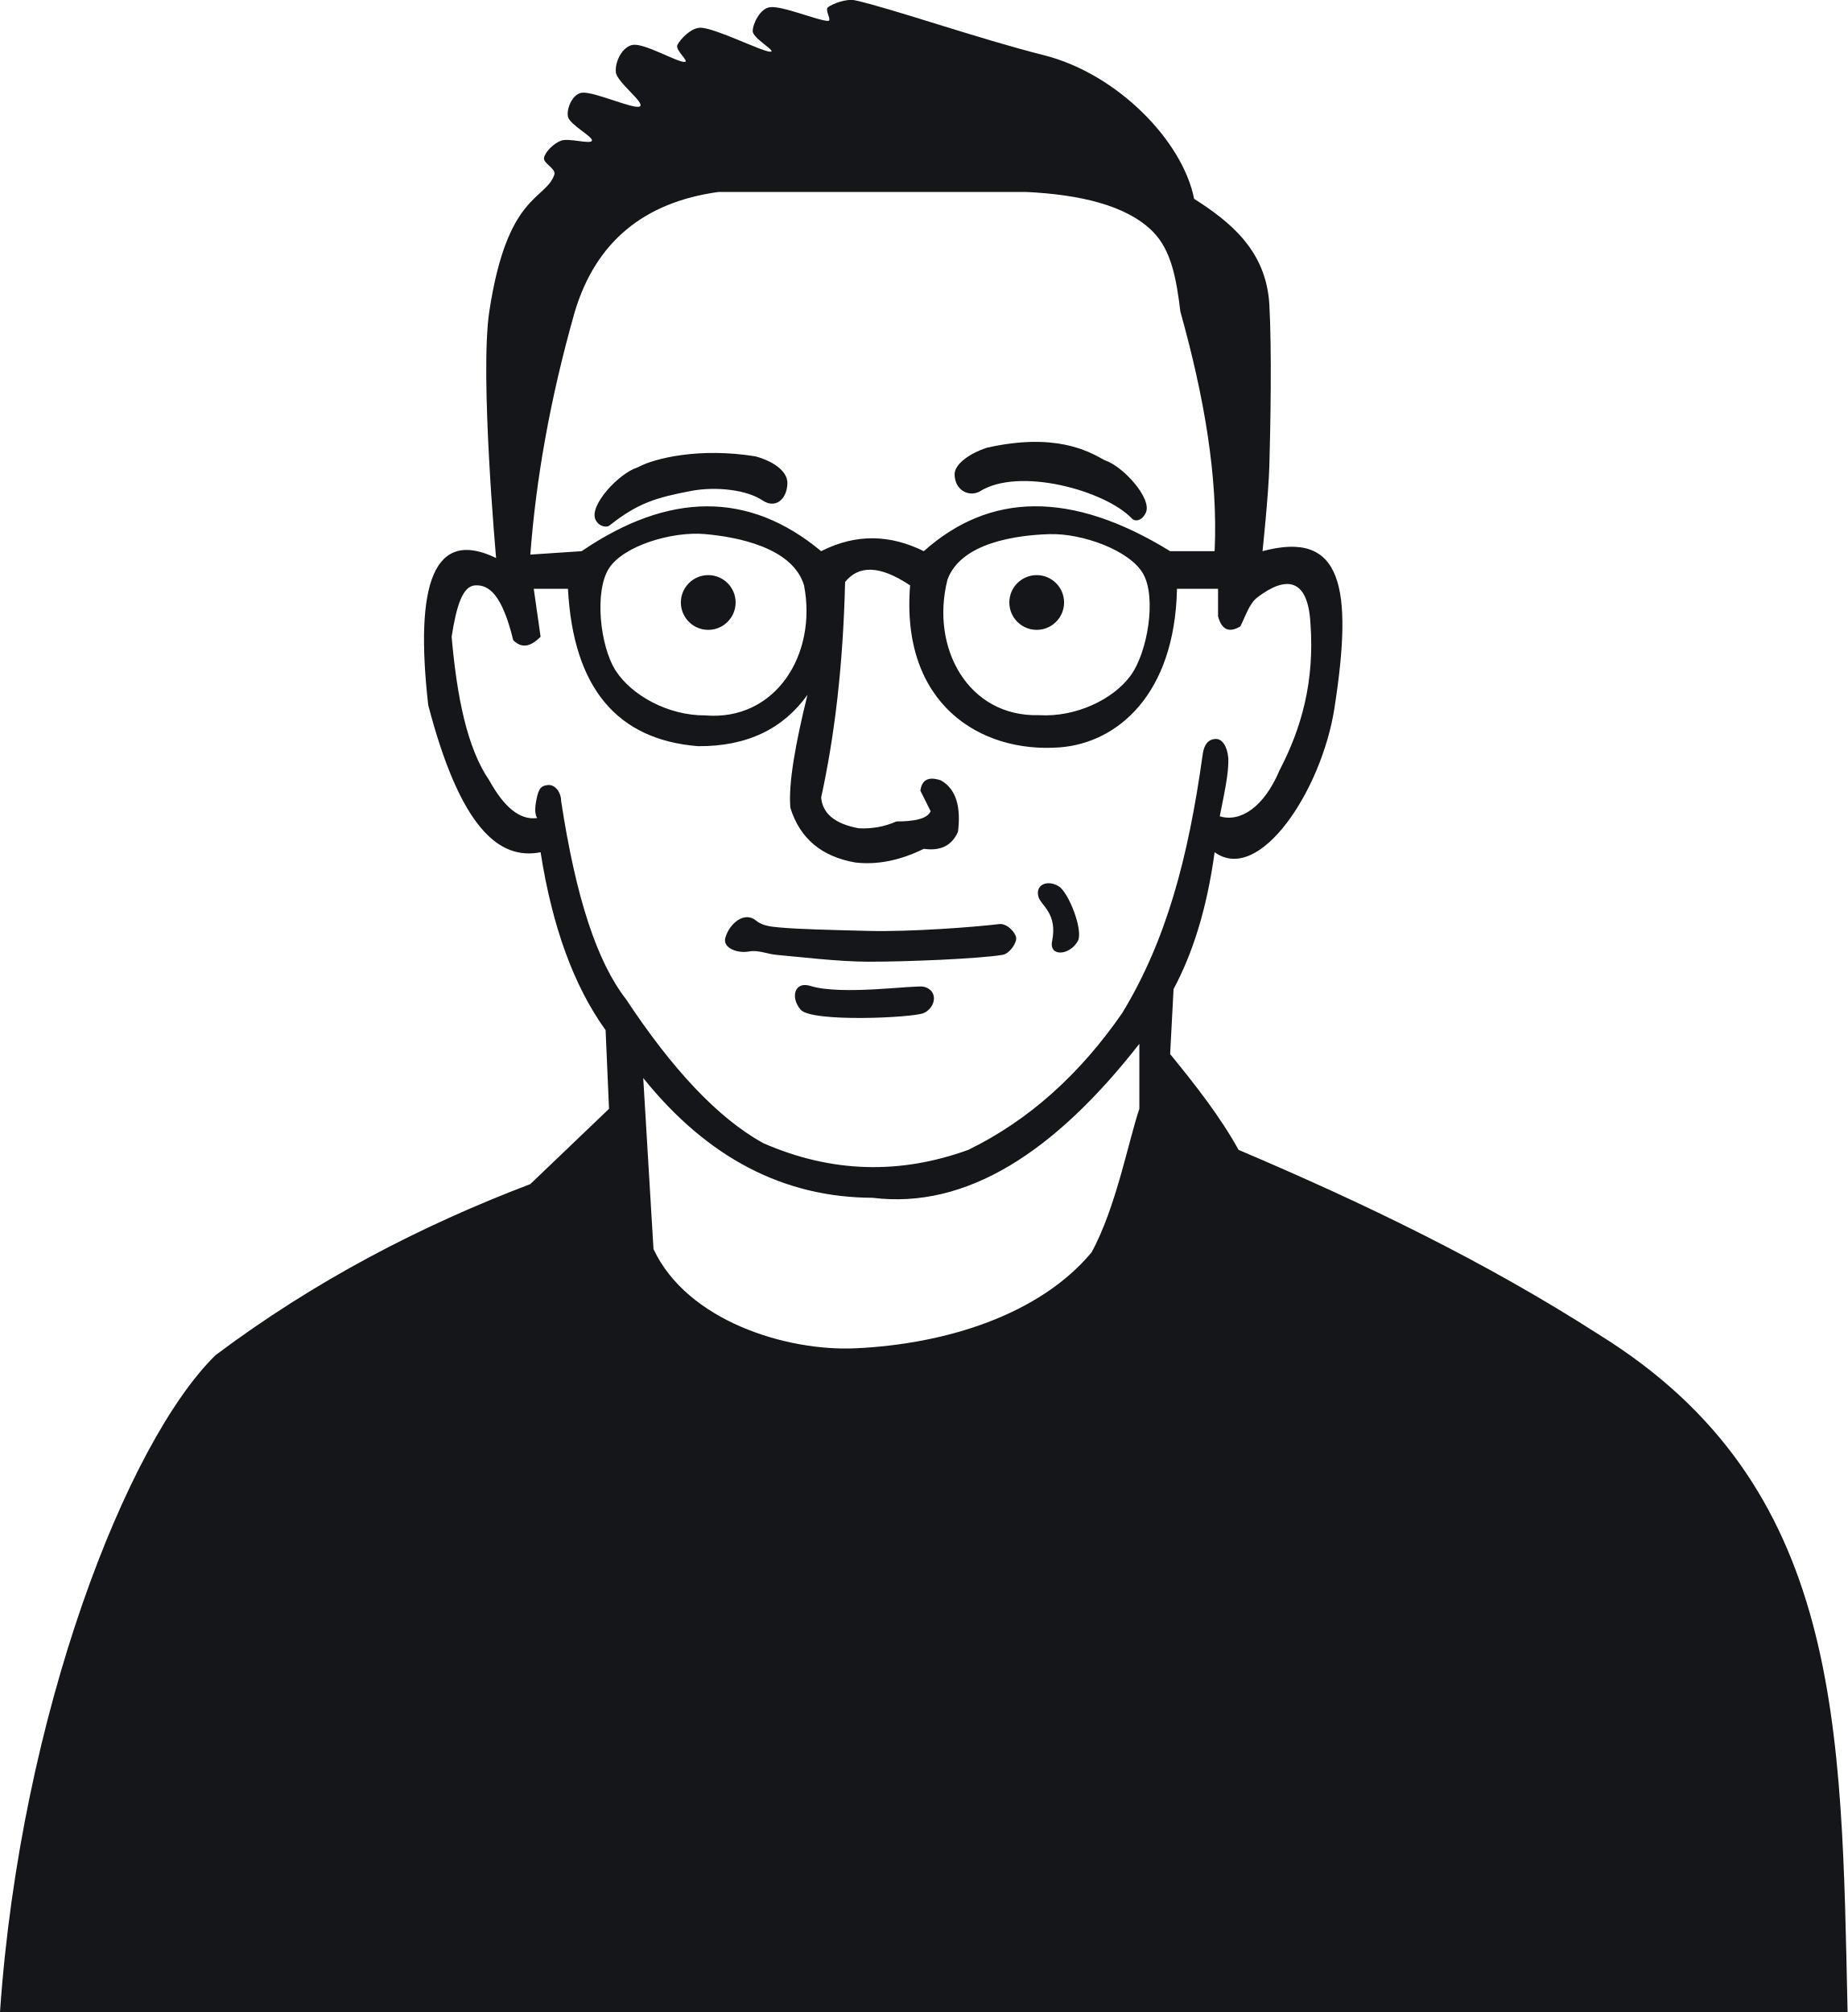
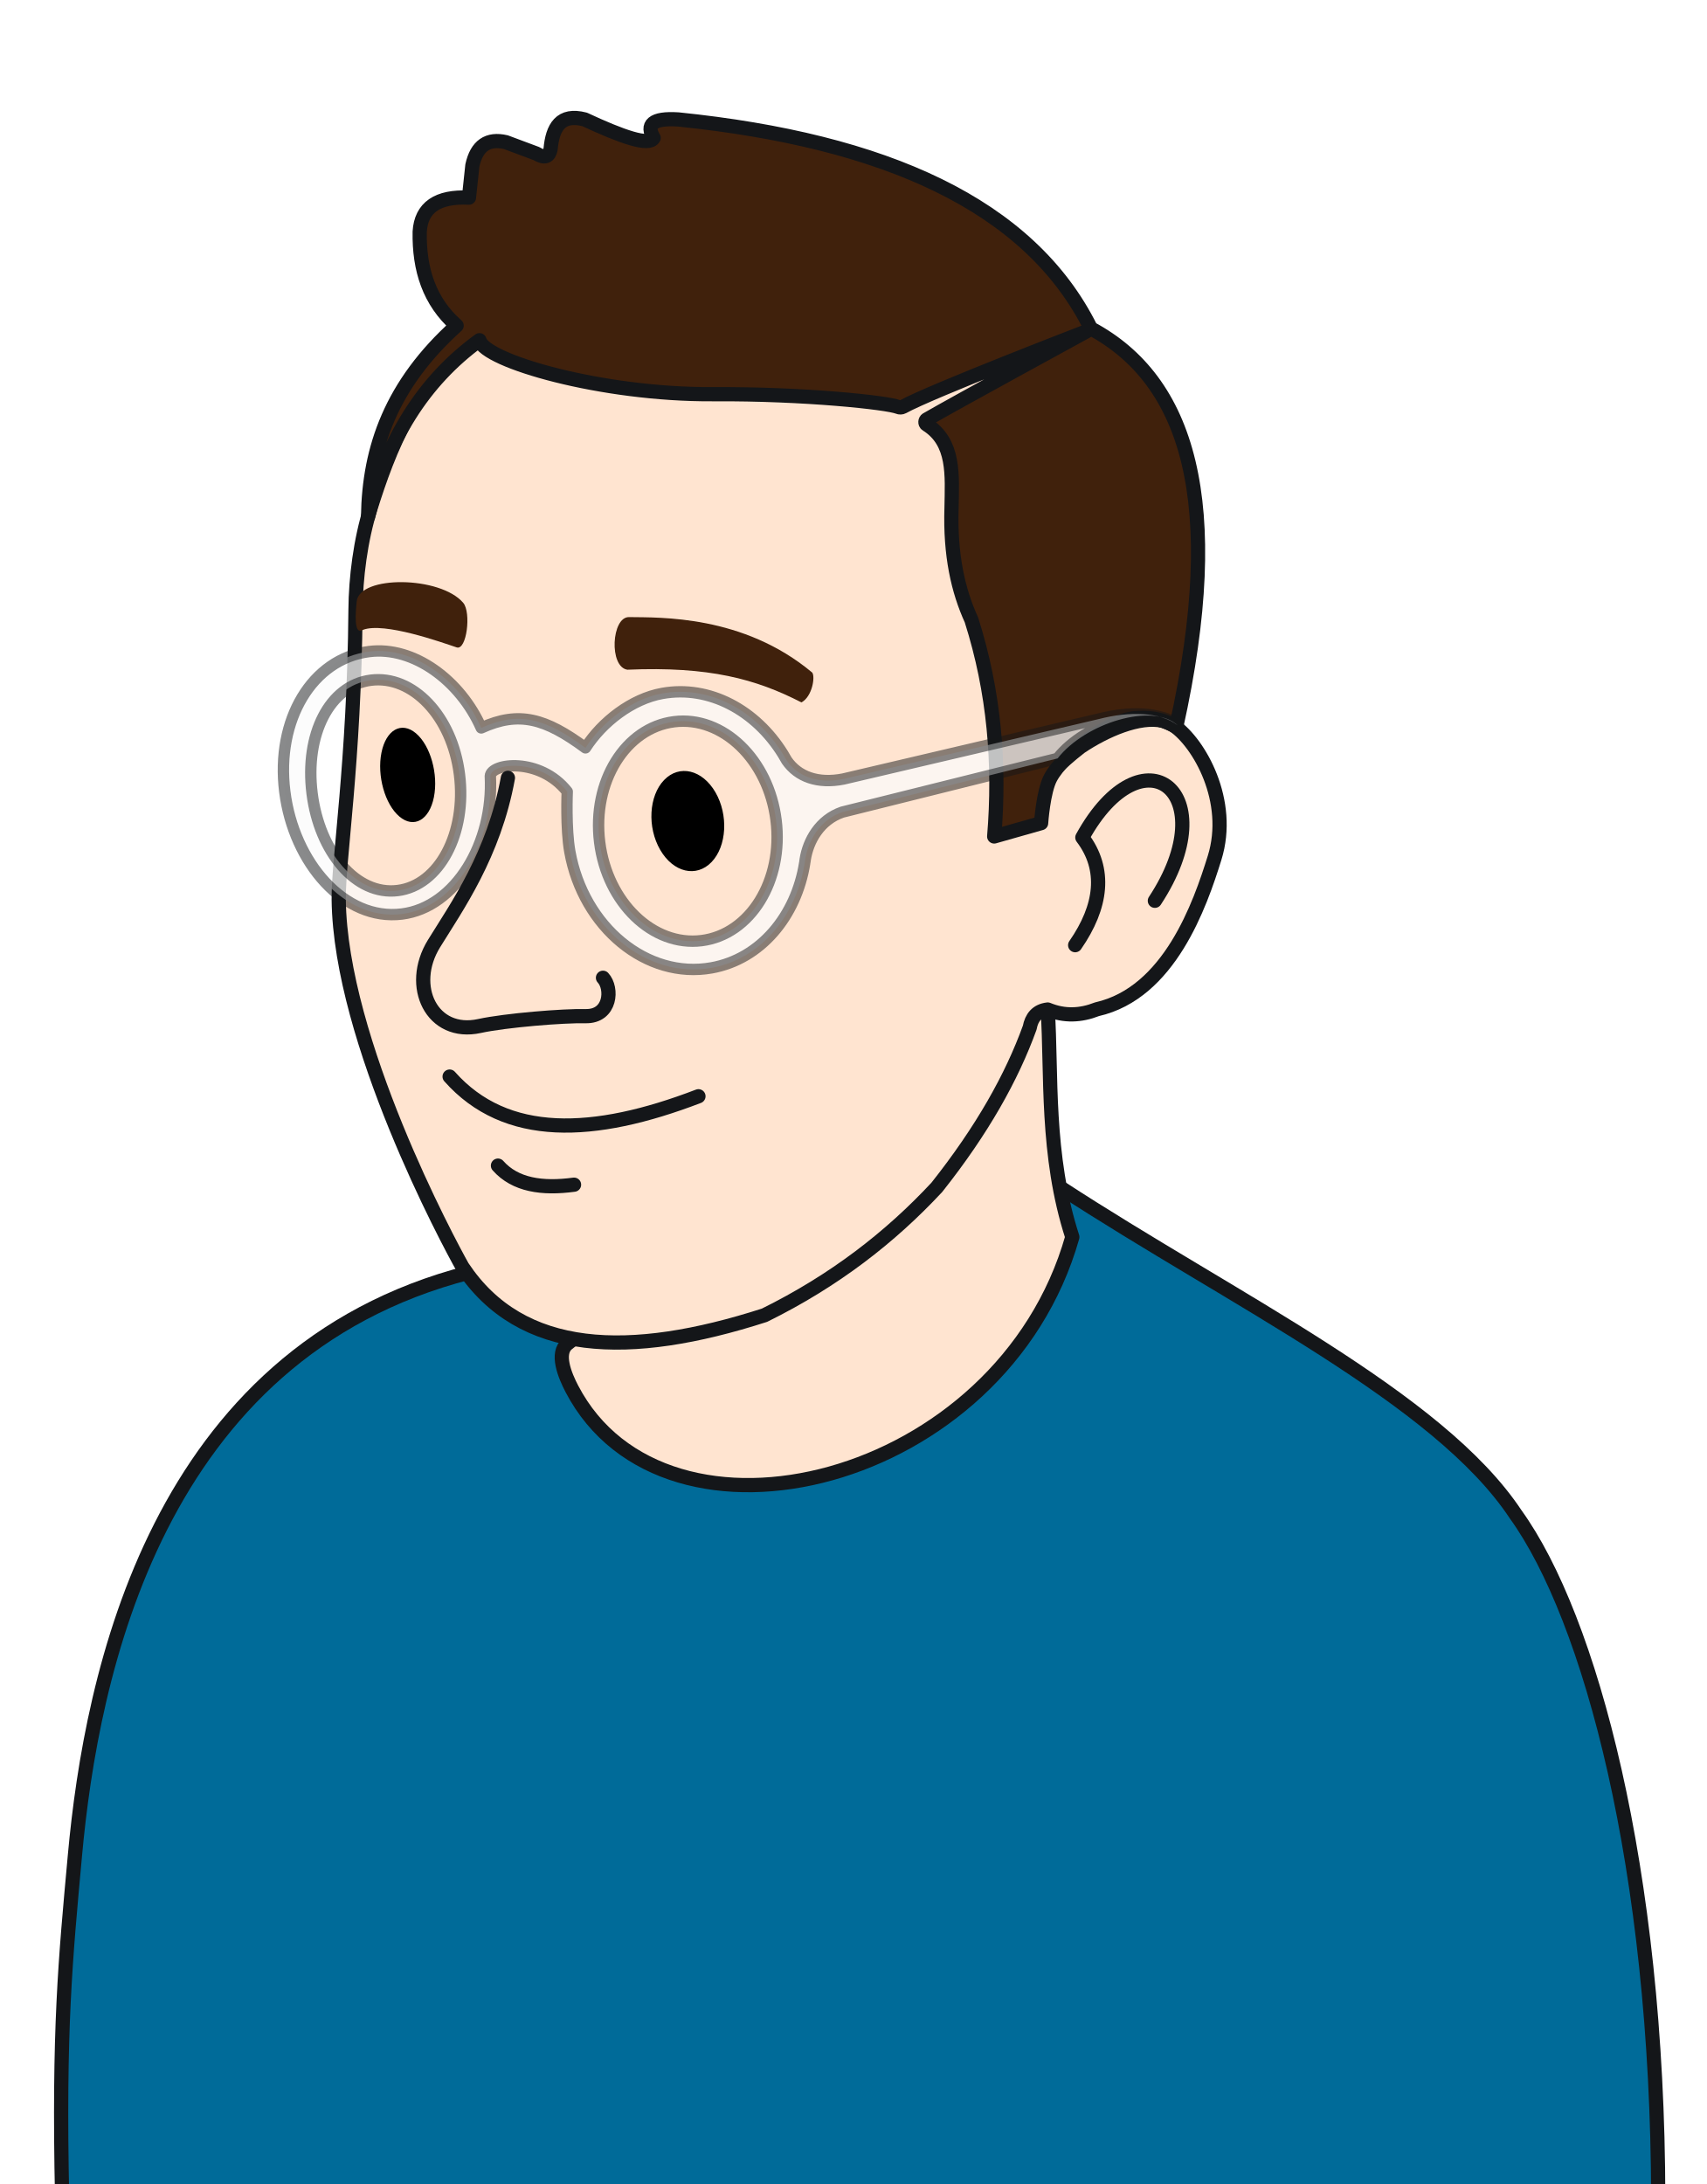
- <svg xmlns="http://www.w3.org/2000/svg" width="100%" height="100%" viewBox="0 0 550 599" version="1.1" xml:space="preserve" style="fill-rule:evenodd;clip-rule:evenodd;stroke-linejoin:round;stroke-miterlimit:2;">
-   <path d="M173.148,27.611c3.565,-0.509 15.617,5.093 17.315,4.074c1.698,-1.018 -6.79,-7.129 -7.13,-10.185c-0.339,-3.056 1.925,-7.674 5.093,-8.148c3.395,-0.509 13.071,5.092 15.278,5.092c1.828,0 -2.855,-3.456 -2.037,-5.092c0.848,-1.698 4.216,-5.309 7.129,-5.093c4.584,0.339 17.824,6.96 20.371,7.13c2.546,0.17 -5.093,-3.904 -5.093,-6.111c0,-2.207 2.199,-6.736 5.093,-7.13c3.735,-0.509 14.429,4.074 17.314,4.074c1.358,0 -1.086,-3.259 0,-4.074c1.358,-1.018 5.416,-2.644 8.149,-2.037c10.694,2.376 37.155,11.565 56.018,16.296c22.079,5.538 41.473,25.682 44.815,42.778c10.461,6.683 21.513,15.256 22.407,31.574c0.753,13.737 0.34,35.648 0,47.871c-0.236,8.511 -2.037,25.463 -2.037,25.463c23.62,-6.349 27.087,10.385 21.389,46.851c-3.805,24.353 -22.294,52.449 -35.648,42.778c-2.346,17.142 -6.631,30.287 -12.222,40.741l-1.019,19.352c7.674,9.375 15.015,18.8 20.371,28.518c37.24,15.814 73.51,33.28 107.283,55c72.682,45.051 72.138,116.455 74.013,201.667l-550,0c6.089,-88.563 37.769,-169.7 64.167,-195.556c29.518,-22.126 60.963,-38.471 93.703,-50.925l23.426,-22.408l-1.018,-23.426c-9.529,-13.21 -15.912,-30.963 -19.352,-52.963c-12.429,2.456 -23.935,-7.374 -33.448,-43.796c-4.117,-36.316 1.696,-52.763 20.207,-43.796c0,-0 -4.903,-54.318 -2.037,-73.334c5.312,-35.234 16.636,-33.102 19.352,-40.74c0.663,-1.865 -3.395,-3.395 -3.056,-5.093c0.34,-1.698 2.832,-4.285 5.093,-5.093c2.376,-0.848 8.828,1.189 9.167,0c0.339,-1.188 -6.621,-4.753 -7.13,-7.129c-0.509,-2.376 1.365,-6.743 4.074,-7.13Zm-15.278,137.5l15.278,-1.018c25.969,-17.689 49.763,-17.915 71.296,-0c10.704,-5.426 20.829,-4.801 30.556,-0c19.538,-17.432 43.766,-18.204 73.333,-0l13.241,-0c1.056,-22.051 -3.148,-46.129 -10.185,-71.297c-1.197,-9.646 -2.632,-18.178 -8.148,-23.775c-7.908,-8.024 -22.055,-11.09 -37.685,-11.873l-91.667,0c-22.238,3.056 -36.533,14.898 -42.778,35.648c-7.453,26.233 -11.57,50.131 -13.241,72.315Zm23.619,-8.706c-0.809,0.793 -3.315,0.411 -4.267,-1.827c-1.784,-4.2 6.996,-13.676 12.567,-15.423c5.083,-2.787 18.604,-5.994 35.178,-3.276c6.015,1.705 9.578,4.813 9.433,8.144c-0.203,4.625 -3.503,7.53 -7.396,4.965c-4.591,-3.144 -13.83,-4.246 -21.263,-2.834c-10.441,1.985 -15.91,3.629 -24.252,10.251Zm155.44,-2.052c-7.821,-8.265 -33.695,-15.531 -45.425,-7.956c-3.173,1.547 -7.189,-0.425 -7.336,-5.053c-0.106,-3.332 4.897,-6.512 9.529,-8.031c20.246,-4.562 30.086,0.844 35.137,3.692c5.549,1.813 14.123,11.391 12.288,15.57c-0.978,2.228 -3.047,2.989 -4.193,1.778Zm-145.448,166.591l3.056,50.926c9.989,21.342 39.454,30.481 60.093,29.537c26.856,-1.227 54.761,-9.932 70.277,-28.518c7.264,-13.106 11.136,-33.675 14.26,-42.778l-0,-19.352c-25.218,32.307 -51.57,49.32 -79.445,45.834c-26.273,-0.073 -49.073,-11.781 -68.241,-35.649Zm120.928,-161.923c-9.708,0.294 -26.341,2.487 -30.364,13.561c-5.15,20.303 6.176,40.929 27.272,40.332c10.923,0.665 22.034,-4.687 27.196,-11.703c5.163,-7.014 7.801,-23.356 3.784,-30.388c-4.017,-7.032 -18.179,-12.095 -27.888,-11.802Zm-3.798,12.201c4.497,0 8.148,3.652 8.148,8.148c0,4.497 -3.651,8.149 -8.148,8.149c-4.497,-0 -8.148,-3.652 -8.148,-8.149c-0,-4.496 3.651,-8.148 8.148,-8.148Zm-98.796,-12.222c-9.676,-0.848 -24.105,3.395 -28.519,10.185c-4.413,6.791 -2.716,23.256 2.037,30.556c4.754,7.299 15.539,13.278 26.482,13.24c21.027,1.805 33.515,-18.139 29.537,-38.703c-3.383,-11.287 -19.861,-14.43 -29.537,-15.278Zm1.018,12.222c4.497,0 8.148,3.652 8.148,8.148c0,4.497 -3.651,8.149 -8.148,8.149c-4.496,-0 -8.148,-3.652 -8.148,-8.149c0,-4.496 3.652,-8.148 8.148,-8.148Zm-51.944,4.074l2.037,14.26c-2.923,2.987 -5.611,3.603 -8.148,1.018c-3.24,-13.228 -7.067,-16.6 -11.38,-16.296c-3.675,0.258 -5.491,5.95 -6.954,15.278c1.553,17.715 4.565,33.117 11.204,42.777c4.374,7.918 9.101,11.941 14.259,11.204c-0.957,-1.389 -0.553,-4.228 0.035,-6.62c0.688,-2.807 1.744,-2.994 3.021,-3.18c2.296,-0.333 4.076,2.209 4.074,4.707c4.38,28.773 10.644,47.864 19.352,59.075c13.58,20.57 27.161,35.237 40.741,42.777c20.655,9.055 41.011,9.312 61.111,2.037c18.203,-8.885 33.343,-22.686 45.833,-40.74c12.969,-21.36 19.593,-45.678 23.935,-76.899c0.567,-4.372 2.895,-4.721 4.074,-4.691c1.665,0.043 3.241,1.996 3.565,5.71c0.18,4.576 -1.284,10.846 -2.546,17.315c6.172,1.861 13.172,-2.717 17.824,-13.75c6.428,-12.344 10.474,-26.279 9.167,-43.797c-0.753,-13.159 -7.06,-14.287 -15.787,-7.638c-2.467,1.879 -3.595,5.799 -5.093,8.657c-3.434,2.056 -5.583,0.889 -6.62,-3.056l-0,-8.148l-12.223,0c-0.64,31.512 -17.805,45.924 -34.938,47.209c-23.646,1.772 -47.364,-12.918 -44.506,-48.227c-9.388,-6.274 -15.447,-5.824 -19.352,-1.019c-0.603,25.244 -3.194,46.167 -7.13,64.167c0.413,4.757 4.057,7.859 11.204,9.167c3.879,0.196 7.619,-0.452 11.204,-2.037c5.356,-0.006 9.237,-0.773 10.185,-3.056l-3.056,-6.111c0.468,-3.437 2.643,-4.243 6.112,-3.056c4.525,2.553 6,7.845 5.092,15.278c-1.789,4.106 -5.172,5.821 -10.185,5.093c-7.163,3.526 -13.943,4.819 -20.37,4.074c-9.961,-1.722 -16.493,-7.068 -19.352,-16.297c-0.624,-7.2 1.531,-19.191 5.092,-33.611c-7.2,10.04 -17.873,15.391 -32.592,15.278c-24.077,-1.934 -37.138,-17.355 -38.704,-46.852l-10.185,0Zm73.333,100.834c5.602,0.509 14.937,0.728 26.482,1.018c12.12,0.306 31.307,-1.124 38.703,-2.037c2.383,-0.293 4.923,2.546 5.093,4.074c0.17,1.528 -1.928,4.743 -4.074,5.093c-7.3,1.188 -28.519,2.037 -39.722,2.037c-9.192,-0 -21.559,-1.528 -27.5,-2.037c-2.728,-0.234 -5.51,-1.513 -8.148,-1.019c-3.527,0.661 -7.991,-1.016 -7.13,-4.074c1.186,-4.213 5.661,-8.034 9.167,-5.092c1.893,1.588 4.667,1.813 7.129,2.037Zm76.898,-9.167c-0.99,-3.641 2.763,-5.163 6.111,-3.056c2.871,1.806 7.377,13.157 5.602,16.297c-2.422,4.287 -8.592,4.717 -7.639,-0c1.694,-8.383 -3.353,-10.588 -4.074,-13.241Zm-34.12,26.799c4.408,1.08 3.628,6.172 0,7.831c-3.084,1.409 -33.407,2.842 -36.667,-1.002c-3.184,-3.755 -1.714,-8.526 2.877,-7.076c9.337,2.947 31.316,-0.359 33.79,0.247Z" fill="hsl(216, 11%, 9%)" />
+ <svg xmlns="http://www.w3.org/2000/svg" width="100%" height="100%" viewBox="0 0 1200 1536" version="1.1" xml:space="preserve" style="fill-rule:evenodd;clip-rule:evenodd;stroke-linecap:round;stroke-linejoin:round;stroke-miterlimit:1.5;">
+   <path d="M1166.22,1546L43.699,1546C41.124,1427.14 46.012,1378.27 52.688,1305C64.242,1178.2 109.653,951.694 329.816,895C467.269,870.999 640.058,766.188 745.508,835C867.238,914.436 1011.52,982.816 1065.94,1065C1118.34,1137.68 1165.96,1313.98 1166.22,1546Z" style="stroke:hsl(216, 11%, 9%);fill:hsl(198, 100%, 30%);stroke-width:10px;" />
+   <path d="M399.098,945c-8.328,6.64 -1.81,22.361 3.122,31.802c65.669,125.717 302.319,68.443 351.948,-106.802c-18.805,-57.799 -14.373,-115.302 -17.32,-160c-59.178,12.5 -281.979,190.533 -337.75,235Z" style="fill:#ffe4d0;stroke:hsl(216, 11%, 9%);stroke-width:10px;" />
+   <path d="M260.786,356.776c11.732,-37.311 32.612,-94.799 76.434,-117.501c3.615,14.65 427,-6.275 427,-6.275l-34,340.905c0,0 3.057,-22.017 10.355,-31.753c4.86,-4.803 11.696,-10.897 19.236,-16.752c17.47,-11.765 41.635,-22.28 58.066,-18.434c2.77,0.89 5.363,2.037 7.812,3.391c17.658,12.287 41.001,52.919 28.531,92.985c-10.237,32.89 -31.744,94.93 -82.731,106.461c-11.343,4.462 -22.865,5.07 -34.641,0.197c-7.653,0.903 -11.316,5.668 -12.628,12.709c-12.588,34.814 -33.33,71.951 -65.314,112.291c-32.645,35.103 -72.08,65.746 -121.244,90c-94.834,30.522 -170.954,28.435 -212.442,-34c-9.673,-17.197 -85.874,-158.853 -87,-258.342c-0.316,-27.933 10.926,-96.198 11.807,-203.724c0.184,-22.476 3.465,-48.959 10.759,-72.158Z" style="fill:#ffe4d0;stroke:hsl(216, 11%, 9%);stroke-width:10px;" />
+   <path d="M316.22,757.15c39.588,44.625 101.239,42.161 175,13.85" style="fill:none;stroke:hsl(216, 11%, 9%);stroke-width:10px;" />
+   <path d="M350.22,819.78c12.158,13.733 31.088,16.412 53.5,13.407" style="fill:none;stroke:hsl(216, 11%, 9%);stroke-width:10px;" />
+   <path d="M292.558,515.743c10.181,8.625 15.832,28.738 12.61,44.885c-3.221,16.147 -14.104,22.254 -24.286,13.629c-10.181,-8.625 -15.832,-28.738 -12.61,-44.885c3.222,-16.147 14.104,-22.254 24.286,-13.629Z" />
+   <path d="M503.154,557.2c9.222,15.909 8.009,37.899 -2.708,49.075c-10.717,11.176 -26.905,7.334 -36.127,-8.575c-9.222,-15.909 -8.008,-37.899 2.708,-49.075c10.717,-11.176 26.905,-7.334 36.127,8.575Z" />
+   <path d="M258.859,363.311c13.021,-53.924 38.955,-95.391 78.361,-124.036c3.615,14.65 85.907,38.441 164.094,37.963c65.212,-0.4 123.258,6.007 130.323,8.972c1.149,0.482 2.444,0.41 3.324,-0.079c19.629,-10.925 129.259,-53.131 129.259,-53.131c0,-0 -93.754,51.155 -112.515,62.071c-0.986,0.574 -1.273,2.654 -0.047,3.422c20.02,12.55 17.912,35.841 17.562,58.507c-1.089,33.571 4.67,58.531 14,79c16.085,50.598 20.216,101.374 16,152.275l33,-9.37c0,0 1.483,-22.339 6.628,-31.905c9.314,-17.318 42.885,-42.006 61.254,-42c11.018,-0.782 19.72,1.786 27.118,6.24c35.141,-158.936 7.964,-243.821 -60,-280.24c-43.245,-87.083 -145.469,-132.169 -290.18,-147c-18.48,-1.179 -22.753,3.805 -17.32,13c-3.159,5.93 -22.38,-0.813 -48.5,-13c-16.945,-4.409 -22.639,5.532 -24,21c-1.022,5.106 -4.065,6.622 -10,3l-21.423,-8c-12.667,-2.964 -20.555,2.449 -23.577,16.388l-2.404,22.612c-22.013,-1.081 -33.625,6.863 -34.641,24c-0.48,26.375 6.728,49.07 25.981,66c-45.849,41.3 -61.594,85.91 -62.297,134.311Z" style="fill:#40210c;stroke:hsl(216, 11%, 9%);stroke-width:10px;" />
+   <path d="M442.399,434c-12.338,-0.19 -14.236,35.021 -1.179,37c57.5,-2.456 90.533,6.586 122.423,23c7.667,-4.068 9.823,-18.232 7.577,-21c-48.523,-40.604 -107.154,-38.667 -128.821,-39Z" style="fill:#40210c;" />
+   <path d="M321.156,455.305c7.086,2.378 10.349,-24.557 4.66,-31.305c-16.002,-18.979 -73.097,-19.555 -74.942,-1c-0.774,7.784 -2.241,24.132 4.346,20c14.798,-5.775 55.573,8.828 65.936,12.305Z" style="fill:#40210c;" />
+   <path d="M565.942,606.992c-5.977,37.392 -31.049,67.507 -65.484,73.692c-45.459,8.165 -90.133,-28.447 -99.699,-81.708c-2.928,-16.307 -1.818,-42.262 -1.818,-42.262c-19.342,-24.445 -53.689,-20.011 -54.095,-10.872c2.434,46.87 -24.216,92.219 -62.183,96.991c-40.239,5.059 -76.05,-35.745 -82.384,-86.136c-6.335,-50.39 19.191,-93.408 59.43,-98.466c31.248,-3.928 64.032,20.39 78.748,53.71c26.621,-12.132 45.204,-6.704 73.304,14.025c11.832,-18.344 32.623,-34.44 54.032,-38.286c33.123,-5.949 65.829,11.874 84.841,42.588c0.931,1.504 1.829,3.039 2.693,4.604c7.932,11.452 21.932,16.537 39.788,13.007l179.924,-42.23c21.29,-5.456 42.91,-5.088 55.274,4.502c-17.736,-16.336 -65.022,-1.624 -84.486,23.229l-151.411,37.769c-16.014,5.529 -24.015,20.224 -26.086,33.208c-0.07,0.52 -0.144,1.04 -0.221,1.557c-0.036,0.462 -0.092,0.819 -0.167,1.078Zm-91.846,-99.405c-34.236,4.304 -57.696,42.287 -52.356,84.769c5.34,42.482 37.471,73.477 71.707,69.174c34.236,-4.304 57.696,-42.288 52.356,-84.769c-5.34,-42.482 -37.471,-73.478 -71.707,-69.174Zm-213.203,-29.22c-29.157,3.665 -46.606,38.234 -41.404,79.612c5.201,41.378 31.095,71.996 60.252,68.331c29.157,-3.666 48.606,-40.235 43.405,-81.613c-5.202,-41.377 -33.096,-69.995 -62.253,-66.33Z" style="fill:hsla(0, 0%, 98%, 0.75);stroke:hsla(216, 11%, 9%, 0.5);stroke-width:8px;" />
+   <path d="M357.22,547.065c-9.822,54.059 -36.138,90.841 -52,116.595c-18.478,30.001 -1.424,65.223 32,57.924c18.393,-4.016 59.358,-7.298 74.538,-6.924c18.027,0.444 19.187,-19.704 12.321,-27" style="fill:#ffe4d0;stroke:hsl(216, 11%, 9%);stroke-width:10px;" />
+   <path d="M756.168,664.732c18.915,-27.263 22.001,-53.382 5.052,-75.732c42.643,-77.473 101.148,-31.681 51,44.516" style="fill:none;stroke:hsl(216, 11%, 9%);stroke-width:10px;" />
</svg>
